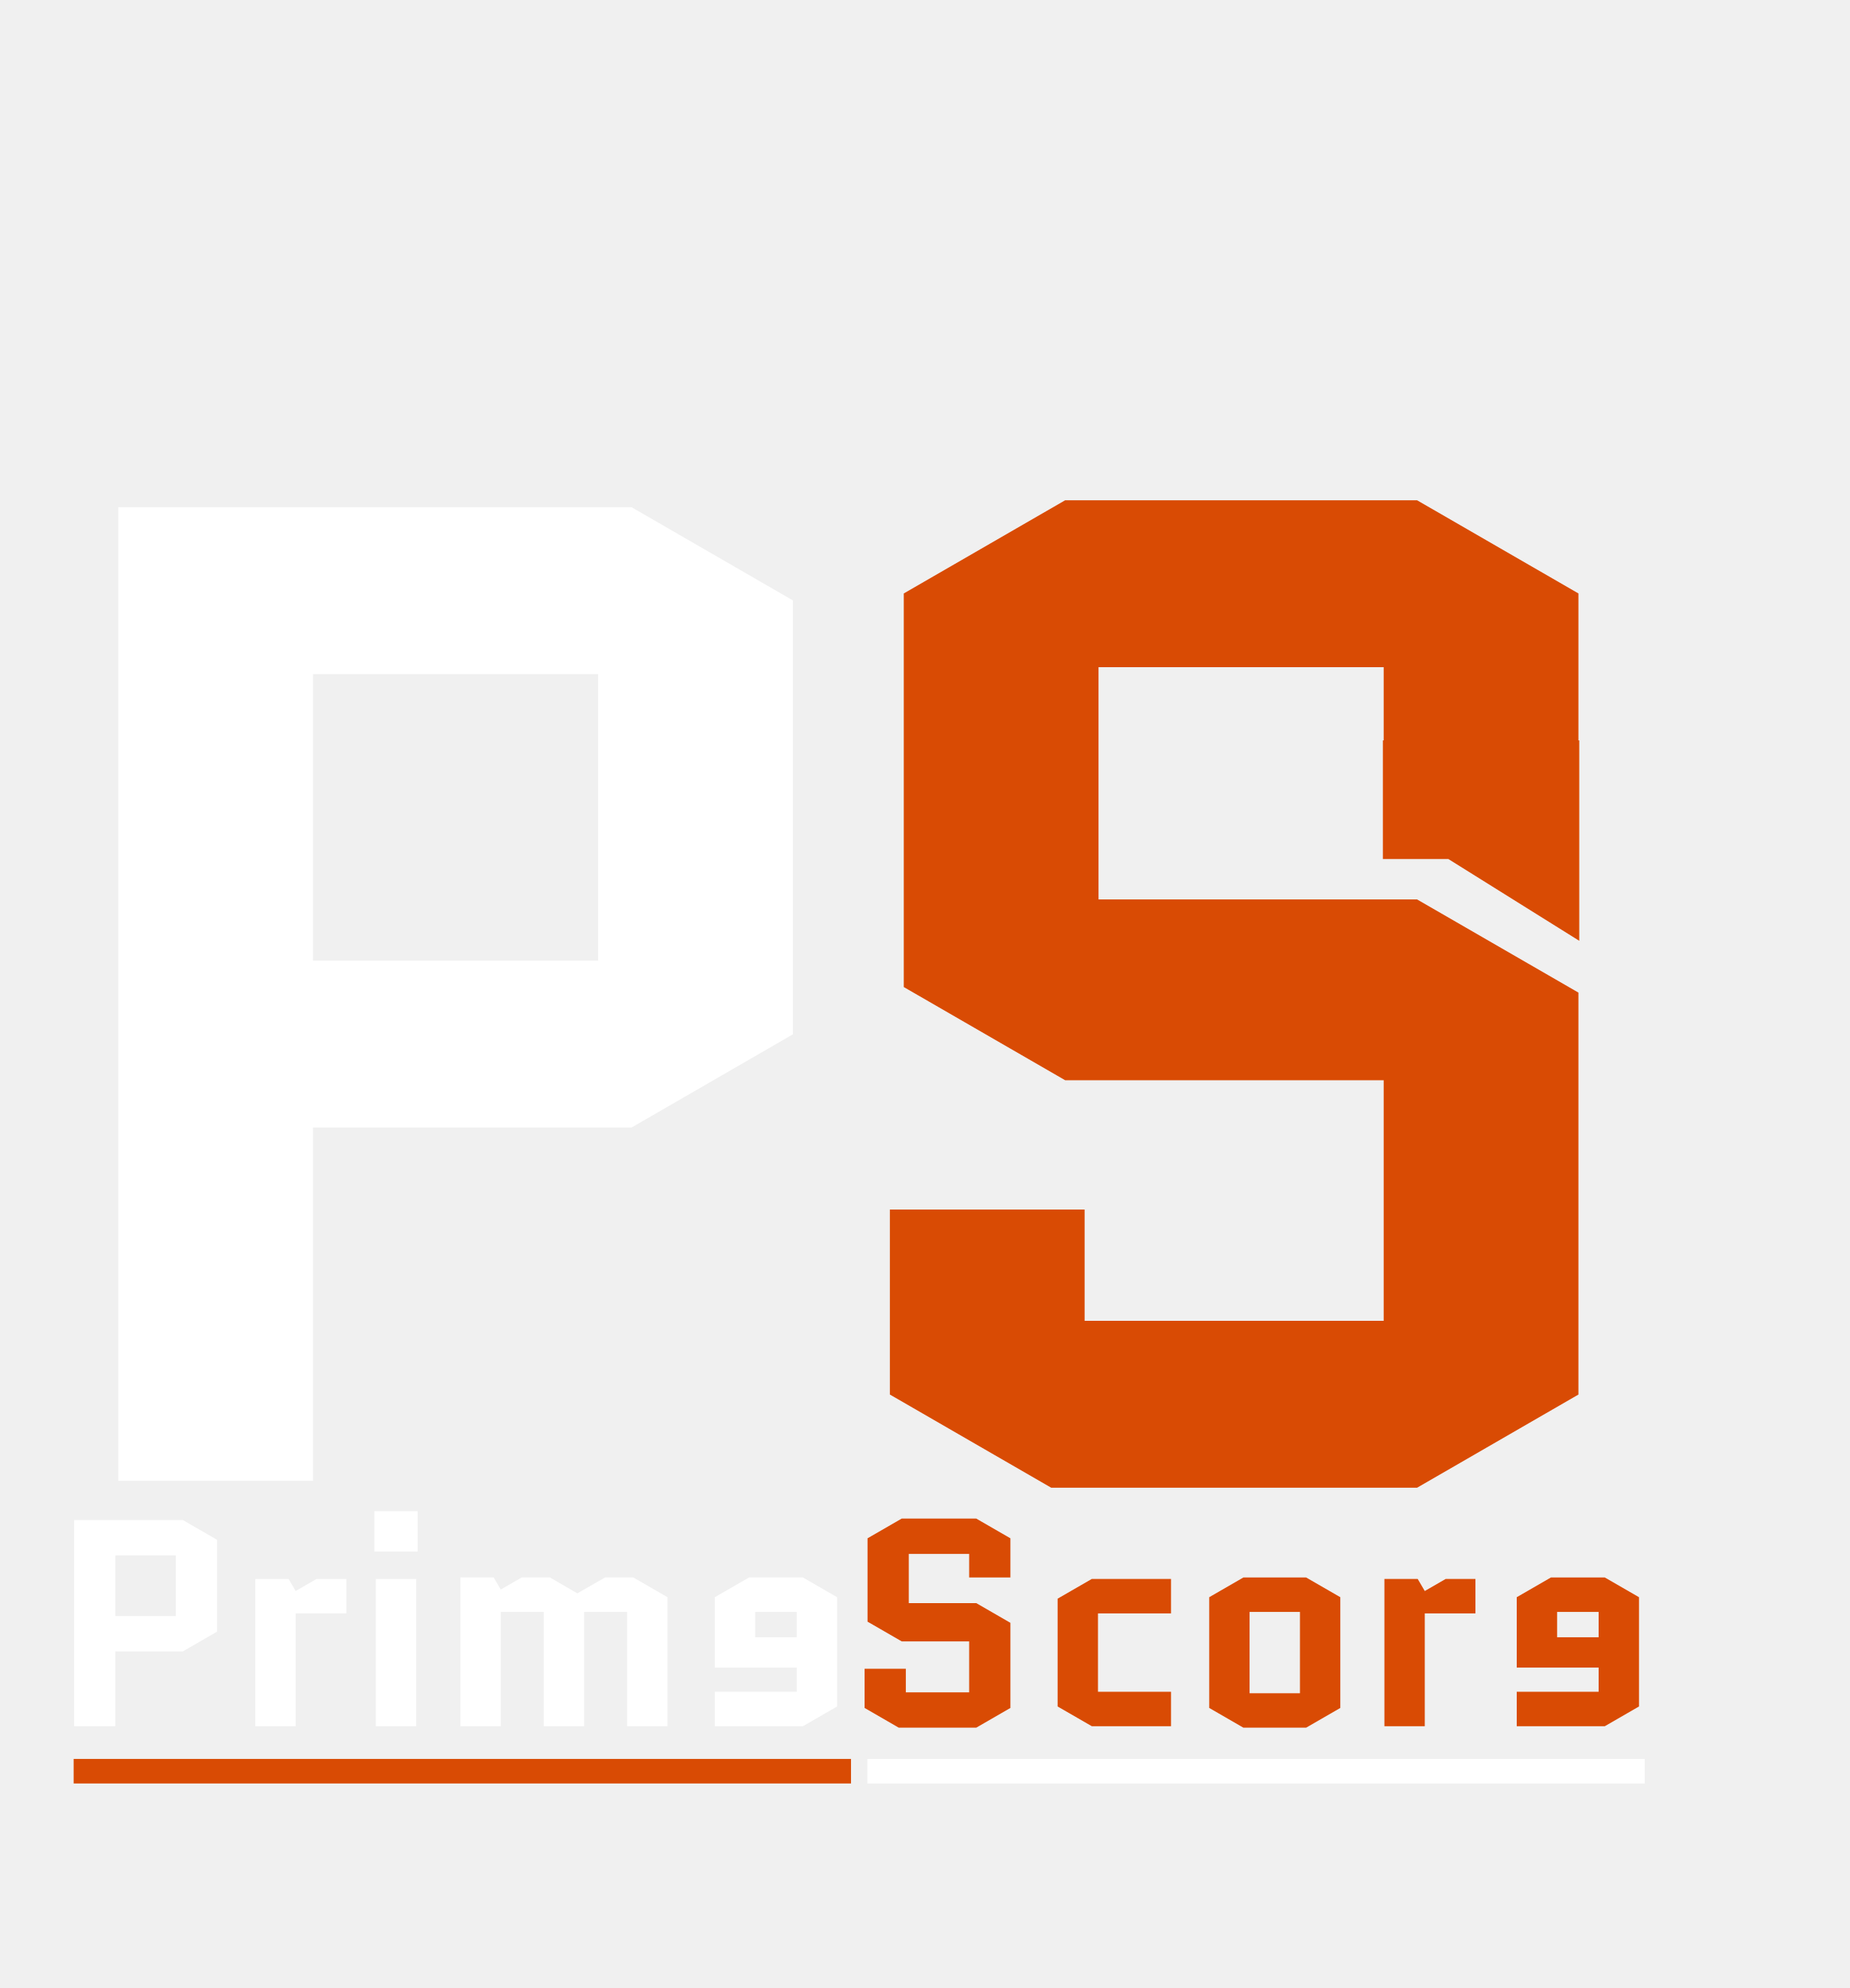
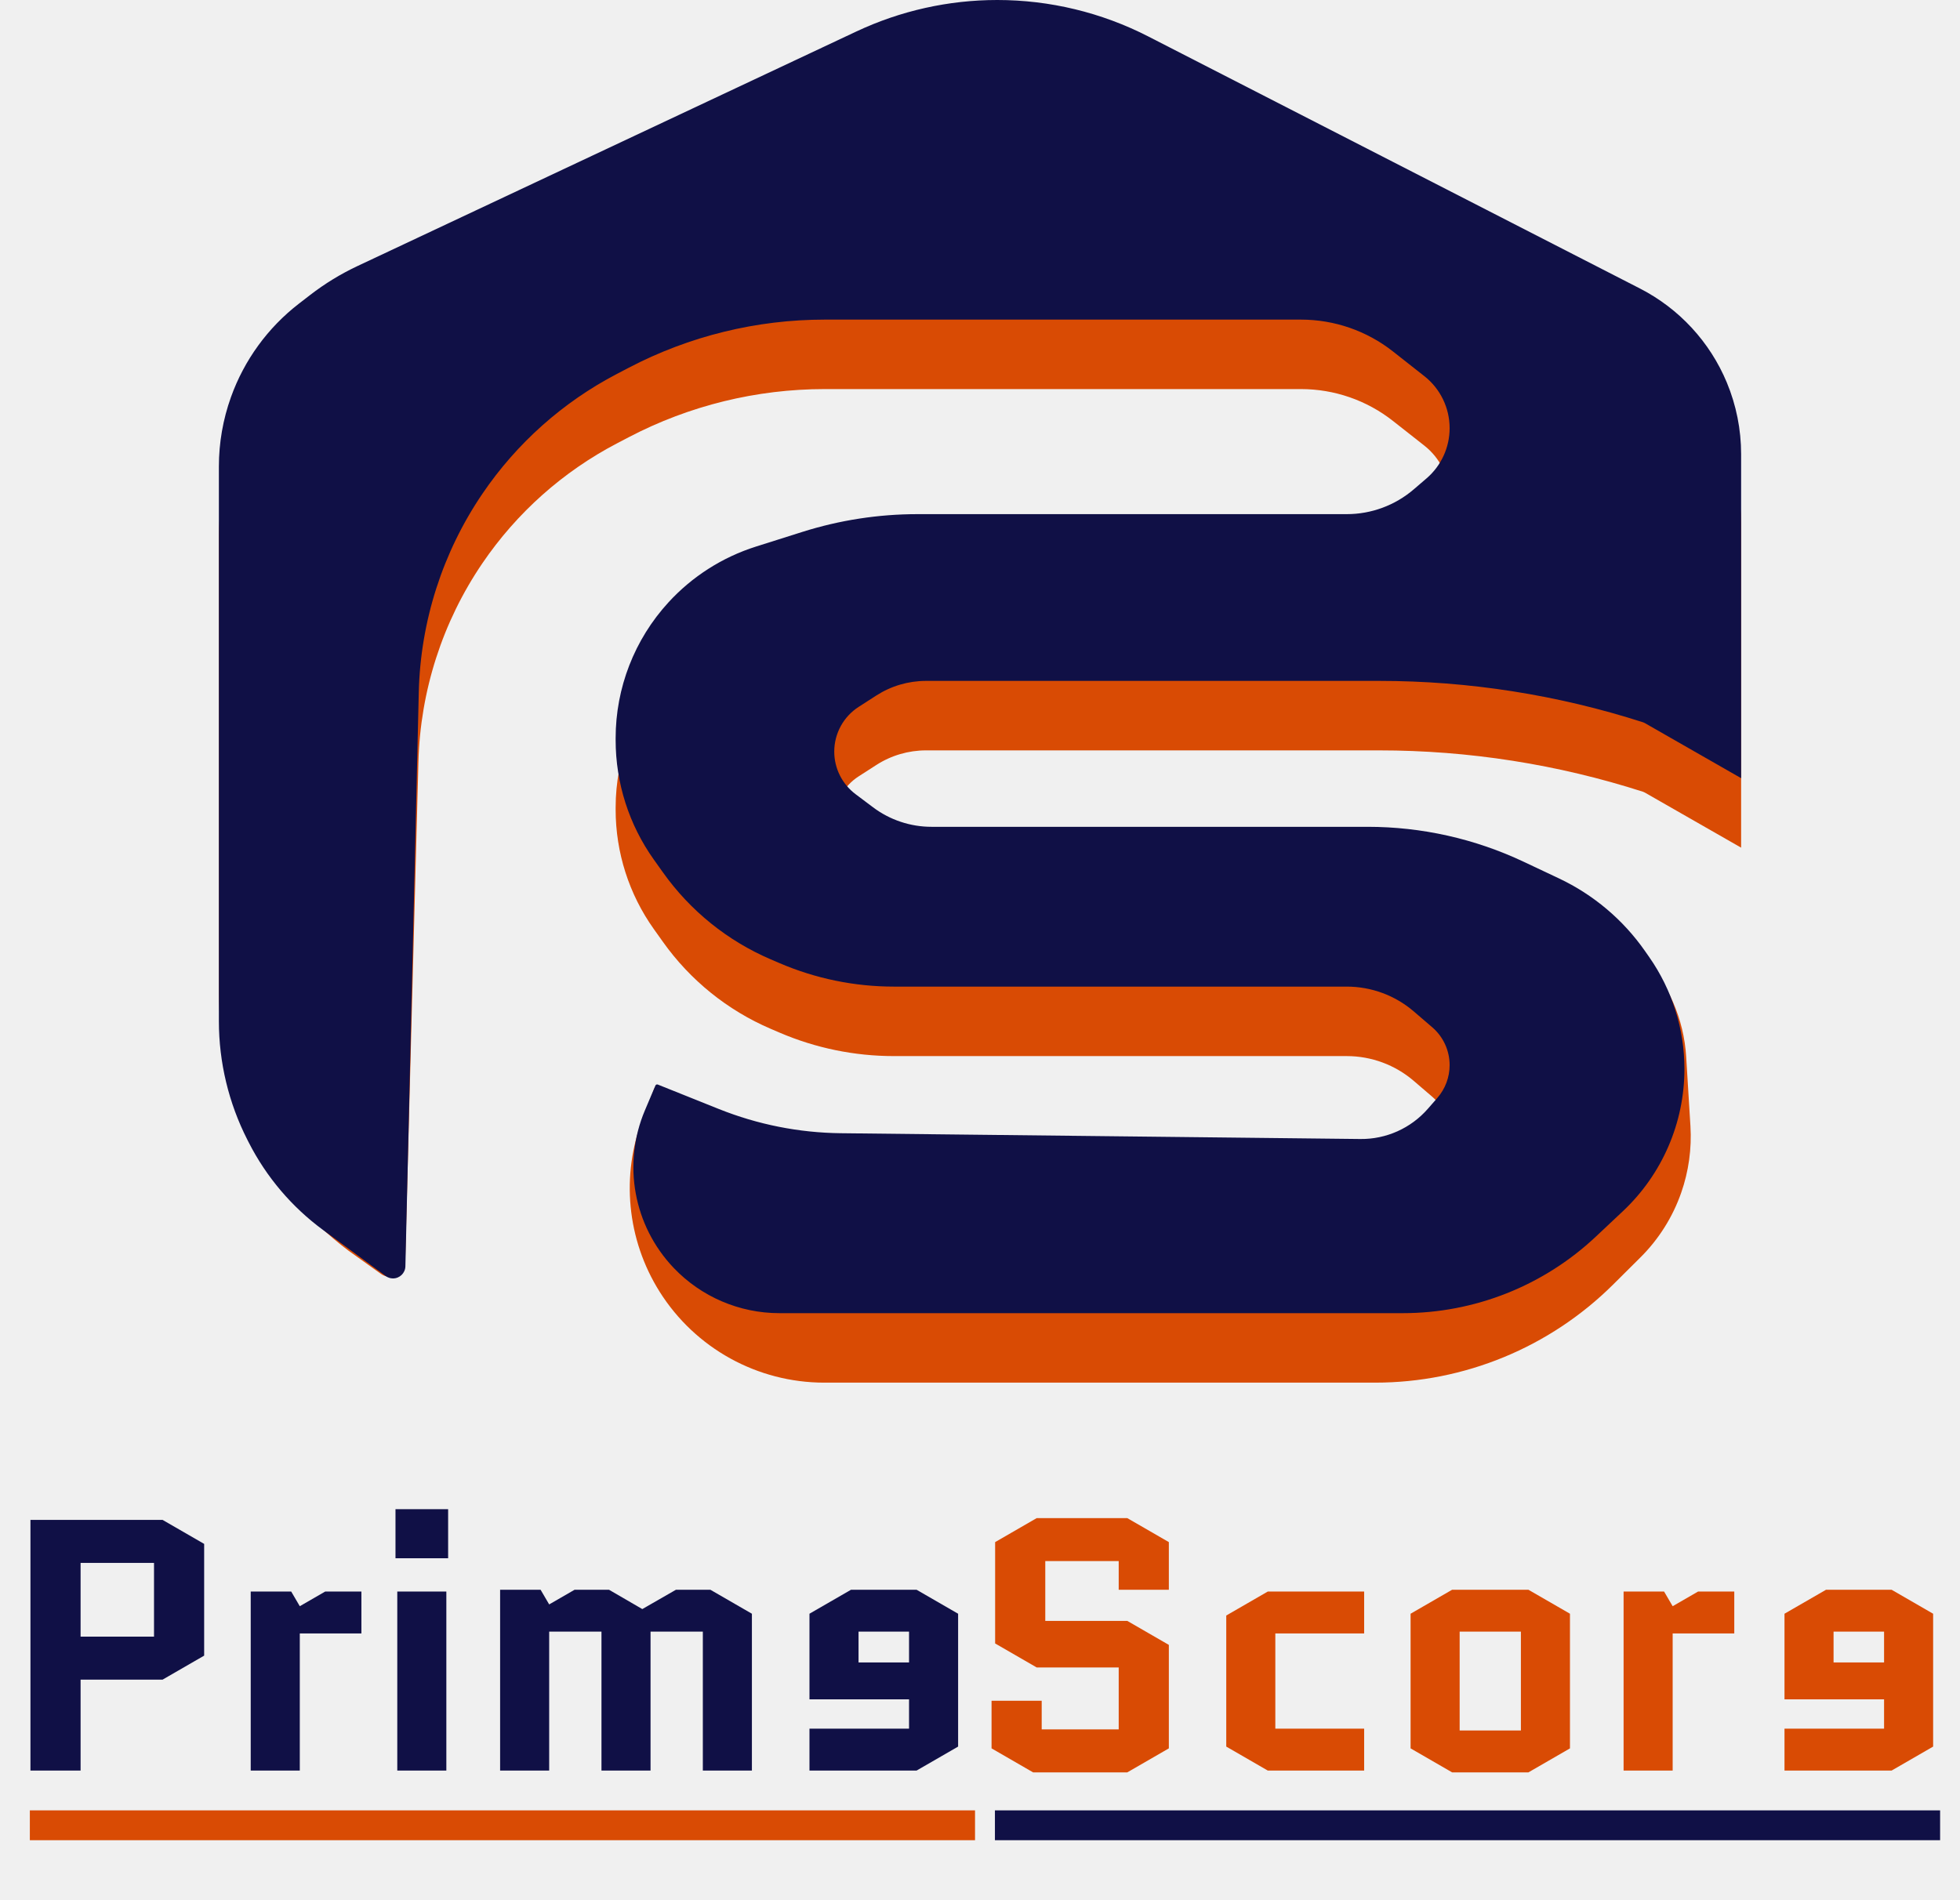
- <svg xmlns="http://www.w3.org/2000/svg" width="226" height="243" viewBox="0 0 226 243" fill="none">
-   <path d="M9.06 211V185.8H22.344L26.52 188.212V199.444L22.344 201.856H14.1V211H9.06ZM14.1 190.12V197.536H21.48V190.12H14.1ZM42.324 197.212H36.132V211H31.2V193H35.268L36.132 194.476L38.688 193H42.324V197.212ZM50.862 193V211H45.931V193H50.862ZM45.751 189.652V184.72H51.042V189.652H45.751ZM81.574 195.232V211H76.642V197.032H71.386V211H66.454V197.032H61.198V211H56.266V192.82H60.334L61.198 194.296L63.754 192.82H67.21L70.558 194.764L73.942 192.82H77.398L81.574 195.232Z" fill="white" />
-   <path d="M106.021 198.22V188.032L110.197 185.62H119.305L123.481 188.032V192.82H118.441V189.94H111.061V195.952H119.305L123.481 198.364V208.768L119.305 211.18H109.837L105.661 208.768V203.98H110.701V206.86H118.441V200.632H110.197L106.021 198.22ZM134.183 197.212V206.788H143.111V211H133.427L129.251 208.588V195.412L133.427 193H143.111V197.212H134.183ZM163.798 208.768L159.622 211.18H151.954L147.778 208.768V195.232L151.954 192.82H159.622L163.798 195.232V208.768ZM152.71 197.032V206.968H158.866V197.032H152.71ZM180.312 197.212H174.12V211H169.188V193H173.256L174.12 194.476L176.676 193H180.312V197.212Z" fill="#D94B04" />
-   <path d="M185.36 206.788V211H196.124L200.3 208.588V195.232L196.124 192.82H189.536L185.36 195.232V203.836H195.368V206.788H185.36ZM195.368 197.032V200.128H190.292V197.032H195.368Z" fill="#D94B04" />
-   <path d="M87.36 206.788V211H98.124L102.3 208.588V195.232L98.124 192.82H91.536L87.36 195.232V203.836H97.368V206.788H87.36ZM97.368 197.032V200.128H92.292V197.032H97.368Z" fill="white" />
-   <path d="M9 218V215H104V218H9Z" fill="#D94B04" />
-   <rect x="106" y="218" width="3" height="95" transform="rotate(-90 106 218)" fill="white" />
-   <path d="M14.45 181V62H77.18L96.9 73.39V126.43L77.18 137.82H38.25V181H14.45ZM38.25 82.4V117.42H73.1V82.4H38.25Z" fill="white" />
-   <path d="M110.45 120.65V72.54L130.17 61.15H173.18L192.9 72.54V95.15H169.1V81.55H134.25V109.94H173.18L192.9 121.33V170.46L173.18 181.85H128.47L108.75 170.46V147.85H132.55V161.45H169.1V132.04H130.17L110.45 120.65Z" fill="#D94B04" />
-   <path d="M187.5 96V105.076L179.915 100.336L178.577 99.5H174.5V96H187.5Z" stroke="#D94B04" stroke-width="11" />
+ <svg xmlns="http://www.w3.org/2000/svg" width="197" height="191" viewBox="0 0 197 191" fill="none">
+   <path d="M3.06 178V152.8H16.344L20.52 155.212V166.444L16.344 168.856H8.1V178H3.06ZM8.1 157.12V164.536H15.48V157.12H8.1ZM36.324 164.212H30.132V178H25.2V160H29.268L30.132 161.476L32.688 160H36.324V164.212ZM44.862 160V178H39.931V160H44.862ZM39.751 156.652V151.72H45.042V156.652H39.751ZM75.574 162.232V178H70.642V164.032H65.386V178H60.454V164.032H55.198V178H50.266V159.82H54.334L55.198 161.296L57.754 159.82H61.21L64.558 161.764L67.942 159.82H71.398L75.574 162.232Z" fill="#101046" />
+   <path d="M100.021 165.22V155.032L104.197 152.62H113.305L117.481 155.032V159.82H112.441V156.94H105.061V162.952H113.305L117.481 165.364V175.768L113.305 178.18H103.837L99.661 175.768V170.98H104.701V173.86H112.441V167.632H104.197L100.021 165.22ZM128.183 164.212V173.788H137.111V178H127.427L123.251 175.588V162.412L127.427 160H137.111V164.212H128.183ZM157.798 175.768L153.622 178.18H145.954L141.778 175.768V162.232L145.954 159.82H153.622L157.798 162.232V175.768ZM146.71 164.032V173.968H152.866V164.032H146.71ZM174.312 164.212H168.12V178H163.188V160H167.256L168.12 161.476L170.676 160H174.312V164.212Z" fill="#D94B04" />
+   <path d="M179.36 173.788V178H190.124L194.3 175.588V162.232L190.124 159.82H183.536L179.36 162.232V170.836H189.368V173.788H179.36ZM189.368 164.032V167.128H184.292V164.032H189.368Z" fill="#D94B04" />
+   <path d="M81.36 173.788V178H92.124L96.3 175.588V162.232L92.124 159.82H85.536L81.36 162.232V170.836H91.368V173.788H81.36ZM91.368 164.032V167.128H86.292V164.032H91.368Z" fill="#101046" />
+   <path d="M3 185L3 182H98V185H3Z" fill="#D94B04" />
+   <rect x="100" y="185" width="3" height="95" transform="rotate(-90 100 185)" fill="#101046" />
+   <mask id="path-6-inside-1_2032_60" fill="white">
+     <path d="M42.057 76.569L40.725 126.859C40.721 127.035 40.685 127.21 40.621 127.375C40.258 128.31 39.11 128.653 38.293 128.069L35.021 125.729C26.823 119.572 22 109.917 22 99.665V53.888C22 51.508 22.411 49.146 23.214 46.906C24.547 43.187 26.916 39.928 30.043 37.513L31.176 36.638C32.65 35.499 34.244 34.525 35.929 33.732L86.078 10.148C90.507 8.065 95.341 6.985 100.235 6.985C105.513 6.985 110.716 8.241 115.412 10.649L164.83 35.988C168.769 38.007 171.864 41.358 173.565 45.445C174.512 47.722 175 50.164 175 52.63V85.216L165.313 79.673C165.26 79.643 165.205 79.619 165.148 79.6C156.577 76.842 147.628 75.437 138.624 75.437H93.073C91.303 75.437 89.57 75.947 88.082 76.905L86.304 78.049C84.775 79.033 83.851 80.727 83.851 82.545C83.851 84.227 84.642 85.81 85.987 86.82L87.754 88.147C89.447 89.418 91.506 90.106 93.622 90.106H145.702L155.145 91.163C160.884 91.805 165.845 95.461 168.157 100.753C168.915 102.489 169.363 104.344 169.478 106.235L169.906 113.201C170.045 115.476 169.73 117.757 168.977 119.909C168.121 122.36 166.719 124.584 164.877 126.414L162.138 129.136C155.781 135.454 147.182 139 138.219 139H108.266H92.803H82.848C76.128 139 69.879 135.549 66.3 129.861C63.006 124.624 62.384 118.138 64.624 112.371L65.764 109.436C65.84 109.239 66.107 109.212 66.221 109.389L71.336 117.291C71.801 118.009 72.477 118.565 73.271 118.883C76.498 120.176 79.938 120.859 83.415 120.898L136.729 121.492C139.325 121.521 141.803 120.412 143.51 118.458L144.462 117.369C145.262 116.454 145.702 115.28 145.702 114.065C145.702 112.601 145.063 111.21 143.952 110.256L142.097 108.664C140.222 107.055 137.833 106.171 135.363 106.171H89.844C85.89 106.171 81.977 105.367 78.343 103.807L77.457 103.427C73.123 101.567 69.383 98.55 66.647 94.708L65.717 93.403C63.22 89.895 61.878 85.696 61.878 81.39V81.191C61.878 76.142 63.769 71.276 67.178 67.552C69.57 64.939 72.608 63 75.987 61.932L80.639 60.461C84.386 59.276 88.292 58.673 92.222 58.673H135.363C137.833 58.673 140.222 57.789 142.097 56.18L143.383 55.076C144.855 53.812 145.702 51.969 145.702 50.029C145.702 47.989 144.766 46.063 143.164 44.802L140.001 42.313C137.368 40.242 134.115 39.115 130.764 39.115H82.893C76.038 39.115 69.284 40.773 63.208 43.947L62.031 44.563C56.588 47.406 51.933 51.552 48.481 56.631C44.475 62.525 42.245 69.445 42.057 76.569Z" />
+   </mask>
+   <path d="M40.725 126.859L84.71 128.024L84.71 128.023L40.725 126.859ZM42.057 76.569L-1.928 75.404V75.404L42.057 76.569ZM62.031 44.563L82.405 83.561L82.405 83.561L62.031 44.563ZM63.208 43.947L42.834 4.949L42.834 4.949L63.208 43.947ZM140.001 42.313L112.794 76.894L112.794 76.894L140.001 42.313ZM143.164 44.802L170.37 10.221L170.37 10.221L143.164 44.802ZM143.383 55.076L172.039 88.465L172.04 88.465L143.383 55.076ZM142.097 56.18L113.44 22.791L113.44 22.791L142.097 56.18ZM80.639 60.461L67.373 18.509L67.373 18.509L80.639 60.461ZM75.987 61.932L89.252 103.885L89.252 103.885L75.987 61.932ZM65.717 93.403L101.56 67.882L101.56 67.882L65.717 93.403ZM66.647 94.708L30.804 120.229L30.804 120.229L66.647 94.708ZM77.457 103.427L94.809 62.993L94.809 62.993L77.457 103.427ZM78.343 103.807L60.992 144.241L60.992 144.241L78.343 103.807ZM142.097 108.664L170.753 75.276L170.753 75.276L142.097 108.664ZM143.952 110.256L172.608 76.868L172.608 76.868L143.952 110.256ZM144.462 117.369L111.33 88.416L111.33 88.416L144.462 117.369ZM143.51 118.458L176.643 147.41L176.643 147.41L143.51 118.458ZM136.729 121.492L137.22 77.495H137.22L136.729 121.492ZM83.415 120.898L82.924 164.895H82.924L83.415 120.898ZM162.138 129.136L193.154 160.345L193.154 160.345L162.138 129.136ZM164.877 126.414L133.861 95.205L133.861 95.205L164.877 126.414ZM155.145 91.163L150.25 134.889L150.25 134.889L155.145 91.163ZM145.702 90.106L150.597 46.379L148.157 46.105H145.702V90.106ZM87.754 88.147L61.332 123.331L61.332 123.331L87.754 88.147ZM85.987 86.82L112.409 51.637L112.409 51.637L85.987 86.82ZM86.304 78.049L62.488 41.052L62.488 41.052L86.304 78.049ZM88.082 76.905L111.897 113.902L111.897 113.902L88.082 76.905ZM165.313 79.673L143.457 117.861L143.461 117.863L165.313 79.673ZM175 85.216L153.148 123.406L219 161.086V85.216H175ZM164.83 35.988L144.755 75.141L144.755 75.141L164.83 35.988ZM115.412 10.649L135.488 -28.504L135.488 -28.504L115.412 10.649ZM86.078 10.148L67.353 -29.669L67.353 -29.669L86.078 10.148ZM35.929 33.732L17.204 -6.085L17.204 -6.085L35.929 33.732ZM31.176 36.638L4.278 1.816L4.278 1.816L31.176 36.638ZM30.043 37.513L56.94 72.334L56.94 72.334L30.043 37.513ZM35.021 125.729L8.599 160.912L9.008 161.219L9.424 161.517L35.021 125.729ZM38.293 128.069L63.89 92.281L63.89 92.28L38.293 128.069ZM71.336 117.291L34.399 141.2L34.399 141.2L71.336 117.291ZM66.221 109.389L103.158 85.48L103.158 85.48L66.221 109.389ZM65.764 109.436L24.749 93.506L24.749 93.506L65.764 109.436ZM64.624 112.371L105.639 128.301L105.639 128.301L64.624 112.371ZM169.906 113.201L125.988 115.894V115.894L169.906 113.201ZM169.478 106.235L213.396 103.541L213.396 103.541L169.478 106.235ZM66.3 129.861L103.542 106.429L103.542 106.429L66.3 129.861ZM73.271 118.883L56.911 159.729L56.911 159.729L73.271 118.883ZM40.621 127.375L-0.394 111.445L-0.394 111.445L40.621 127.375ZM23.214 46.906L-18.205 32.057L-18.205 32.057L23.214 46.906ZM173.565 45.445L214.188 28.541L214.188 28.541L173.565 45.445ZM165.148 79.6L178.631 37.717L178.628 37.716L165.148 79.6ZM168.157 100.753L208.476 83.137V83.137L168.157 100.753ZM67.178 67.552L34.723 37.842L34.723 37.842L67.178 67.552ZM48.481 56.631L12.091 31.898L12.091 31.898L48.481 56.631ZM168.977 119.909L210.513 134.427L210.513 134.427L168.977 119.909ZM40.725 126.859L84.71 128.023L86.041 77.734L42.057 76.569L-1.928 75.404L-3.259 125.694L40.725 126.859ZM62.031 44.563L82.405 83.561L83.582 82.946L63.208 43.947L42.834 4.949L41.656 5.564L62.031 44.563ZM82.893 39.115V83.115H130.764V39.115V-4.884H82.893V39.115ZM140.001 42.313L112.794 76.894L115.957 79.382L143.164 44.802L170.37 10.221L167.207 7.733L140.001 42.313ZM143.383 55.076L114.726 21.687L113.44 22.791L142.097 56.18L170.753 89.568L172.039 88.465L143.383 55.076ZM135.363 58.673V14.673H92.222V58.673V102.673H135.363V58.673ZM80.639 60.461L67.373 18.509L62.721 19.98L75.987 61.932L89.252 103.885L93.904 102.414L80.639 60.461ZM61.878 81.191H17.878V81.39H61.878H105.878V81.191H61.878ZM65.717 93.403L29.875 118.923L30.804 120.229L66.647 94.708L102.489 69.187L101.56 67.882L65.717 93.403ZM77.457 103.427L60.105 143.861L60.992 144.241L78.343 103.807L95.695 63.373L94.809 62.993L77.457 103.427ZM89.844 106.171V150.171H135.363V106.171V62.171H89.844V106.171ZM142.097 108.664L113.44 142.053L115.295 143.645L143.952 110.256L172.608 76.868L170.753 75.276L142.097 108.664ZM144.462 117.369L111.33 88.416L110.378 89.505L143.51 118.458L176.643 147.41L177.595 146.321L144.462 117.369ZM136.729 121.492L137.22 77.495L83.905 76.9L83.415 120.898L82.924 164.895L136.239 165.489L136.729 121.492ZM82.848 139V183H92.803V139V95H82.848V139ZM92.803 139V183H108.266V139V95H92.803V139ZM108.266 139V183H138.219V139V95H108.266V139ZM162.138 129.136L193.154 160.345L195.893 157.623L164.877 126.414L133.861 95.205L131.123 97.927L162.138 129.136ZM155.145 91.163L160.04 47.436L150.597 46.379L145.702 90.106L140.807 133.832L150.25 134.889L155.145 91.163ZM145.702 90.106V46.105H93.622V90.106V134.105H145.702V90.106ZM87.754 88.147L114.177 52.964L112.409 51.637L85.987 86.82L59.565 122.003L61.332 123.331L87.754 88.147ZM86.304 78.049L110.119 115.047L111.897 113.902L88.082 76.905L64.266 39.907L62.488 41.052L86.304 78.049ZM93.073 75.437V119.437H138.624V75.437V31.437H93.073V75.437ZM165.313 79.673L143.461 117.863L153.148 123.406L175 85.216L196.852 47.026L187.164 41.483L165.313 79.673ZM175 85.216H219V52.63H175H131V85.216H175ZM164.83 35.988L184.906 -3.166L135.488 -28.504L115.412 10.649L95.337 49.802L144.755 75.141L164.83 35.988ZM86.078 10.148L67.353 -29.669L17.204 -6.085L35.929 33.732L54.654 73.549L104.803 49.964L86.078 10.148ZM31.176 36.638L4.278 1.816L3.145 2.692L30.043 37.513L56.94 72.334L58.074 71.459L31.176 36.638ZM22 53.888H-22V99.665H22H66V53.888H22ZM35.021 125.729L9.424 161.517L12.696 163.857L38.293 128.069L63.89 92.28L60.618 89.94L35.021 125.729ZM71.336 117.291L108.274 93.382L103.158 85.48L66.221 109.389L29.284 133.298L34.399 141.2L71.336 117.291ZM65.764 109.436L24.749 93.506L23.608 96.442L64.624 112.371L105.639 128.301L106.779 125.365L65.764 109.436ZM169.906 113.201L213.823 110.507L213.396 103.541L169.478 106.235L125.561 108.928L125.988 115.894L169.906 113.201ZM64.624 112.371L23.608 96.442C16.328 115.187 18.35 136.272 29.058 153.292L66.3 129.861L103.542 106.429C107.662 112.977 108.44 121.089 105.639 128.301L64.624 112.371ZM73.271 118.883L89.63 78.038C97.282 81.102 103.795 86.463 108.273 93.382L71.336 117.291L34.399 141.2C39.807 149.555 47.672 156.028 56.911 159.729L73.271 118.883ZM38.293 128.069L12.696 163.857C36.876 181.151 70.874 171.015 81.637 143.304L40.621 127.375L-0.394 111.445C9.641 85.606 41.343 76.154 63.89 92.281L38.293 128.069ZM22 99.665H-22C-22 123.757 -10.665 146.445 8.599 160.912L35.021 125.729L61.444 90.545C64.312 92.7 66 96.078 66 99.665H22ZM23.214 46.906L-18.205 32.057C-20.716 39.062 -22 46.447 -22 53.888H22H66C66 56.569 65.537 59.23 64.633 61.754L23.214 46.906ZM30.043 37.513L3.145 2.692C-6.629 10.242 -14.037 20.431 -18.205 32.057L23.214 46.906L64.633 61.754C63.131 65.943 60.462 69.614 56.94 72.334L30.043 37.513ZM35.929 33.732L17.204 -6.085C12.621 -3.929 8.287 -1.28 4.278 1.816L31.176 36.638L58.074 71.459C57.014 72.278 55.867 72.978 54.654 73.549L35.929 33.732ZM100.235 6.985V-37.015C88.867 -37.015 77.64 -34.507 67.353 -29.669L86.078 10.148L104.803 49.964C103.374 50.636 101.814 50.985 100.235 50.985V6.985ZM115.412 10.649L135.488 -28.504C124.578 -34.098 112.495 -37.015 100.235 -37.015V6.985V50.985C98.532 50.985 96.853 50.58 95.337 49.802L115.412 10.649ZM173.565 45.445L214.188 28.541C208.487 14.84 198.111 3.605 184.906 -3.166L164.83 35.988L144.755 75.141C139.427 72.409 135.241 67.877 132.941 62.349L173.565 45.445ZM175 52.63H219C219 44.362 217.365 36.175 214.188 28.541L173.565 45.445L132.941 62.349C131.66 59.269 131 55.966 131 52.63H175ZM165.148 79.6L151.665 121.484C148.816 120.566 146.064 119.353 143.457 117.861L165.313 79.673L187.169 41.485C184.456 39.933 181.595 38.671 178.631 37.717L165.148 79.6ZM138.624 75.437V119.437C143.052 119.437 147.453 120.128 151.667 121.484L165.148 79.6L178.628 37.716C165.701 33.556 152.204 31.437 138.624 31.437V75.437ZM88.082 76.905L111.897 113.902C106.284 117.516 99.749 119.437 93.073 119.437V75.437V31.437C82.857 31.437 72.856 34.378 64.266 39.907L88.082 76.905ZM83.851 82.545H127.851C127.851 95.689 121.172 107.932 110.119 115.047L86.304 78.049L62.488 41.052C48.378 50.134 39.851 65.765 39.851 82.545H83.851ZM85.987 86.82L112.409 51.637C122.131 58.938 127.851 70.387 127.851 82.545H83.851H39.851C39.851 98.066 47.154 112.683 59.565 122.003L85.987 86.82ZM93.622 90.106V46.105C101.036 46.105 108.249 48.512 114.177 52.964L87.754 88.147L61.332 123.331C70.645 130.324 81.976 134.105 93.622 134.105V90.106ZM168.157 100.753L208.476 83.137C199.869 63.437 181.405 49.828 160.04 47.436L155.145 91.163L150.25 134.889C140.364 133.783 131.82 127.485 127.837 118.37L168.157 100.753ZM168.157 100.753L127.837 118.37C126.531 115.38 125.761 112.184 125.561 108.928L169.478 106.235L213.396 103.541C212.964 96.504 211.299 89.598 208.476 83.137L168.157 100.753ZM82.848 139V95C91.252 95 99.067 99.316 103.542 106.429L66.3 129.861L29.058 153.292C40.691 171.781 61.004 183 82.848 183V139ZM66.221 109.389L103.158 85.48C83.535 55.164 37.823 59.844 24.749 93.506L65.764 109.436L106.779 125.366C93.858 158.635 48.679 163.26 29.284 133.298L66.221 109.389ZM83.415 120.898L83.905 76.9C85.867 76.922 87.809 77.308 89.63 78.038L73.271 118.883L56.911 159.729C65.188 163.044 74.008 164.796 82.924 164.895L83.415 120.898ZM143.51 118.458L110.378 89.505C117.138 81.769 126.947 77.38 137.22 77.495L136.729 121.492L136.239 165.489C151.703 165.662 166.467 159.055 176.643 147.41L143.51 118.458ZM145.702 114.065H101.702C101.702 104.632 105.123 95.519 111.33 88.416L144.462 117.369L177.595 146.321C185.4 137.388 189.702 125.928 189.702 114.065H145.702ZM143.952 110.256L115.295 143.645C106.667 136.24 101.702 125.436 101.702 114.065H145.702H189.702C189.702 99.766 183.459 86.18 172.608 76.868L143.952 110.256ZM135.363 106.171V150.171C127.32 150.171 119.543 147.291 113.44 142.053L142.097 108.664L170.753 75.276C160.901 66.82 148.347 62.171 135.363 62.171V106.171ZM78.343 103.807L60.992 144.241C70.108 148.153 79.924 150.171 89.844 150.171V106.171V62.171C91.856 62.171 93.847 62.58 95.695 63.373L78.343 103.807ZM66.647 94.708L30.804 120.229C38.22 130.644 48.356 138.819 60.105 143.861L77.457 103.427L94.809 62.993C97.889 64.314 100.546 66.457 102.489 69.187L66.647 94.708ZM61.878 81.39H17.878C17.878 94.844 22.071 107.964 29.875 118.923L65.717 93.403L101.56 67.882C104.368 71.826 105.878 76.548 105.878 81.39H61.878ZM67.178 67.552L34.723 37.842C23.888 49.678 17.878 65.144 17.878 81.191H61.878H105.878C105.878 87.14 103.649 92.874 99.632 97.263L67.178 67.552ZM75.987 61.932L62.721 19.98C51.983 23.375 42.328 29.535 34.723 37.842L67.178 67.552L99.632 97.263C96.813 100.342 93.233 102.626 89.252 103.885L75.987 61.932ZM92.222 58.673V14.673C83.792 14.673 75.411 15.967 67.373 18.509L80.639 60.461L93.904 102.414C93.36 102.586 92.793 102.673 92.222 102.673V58.673ZM142.097 56.18L113.44 22.791C119.543 17.553 127.32 14.673 135.363 14.673V58.673V102.673C148.347 102.673 160.901 98.024 170.753 89.568L142.097 56.18ZM145.702 50.029H101.702C101.702 39.134 106.459 28.783 114.726 21.687L143.383 55.076L172.04 88.465C183.251 78.842 189.702 64.804 189.702 50.029H145.702ZM143.164 44.802L115.957 79.382C106.956 72.301 101.702 61.481 101.702 50.029H145.702H189.702C189.702 34.498 182.576 19.825 170.37 10.221L143.164 44.802ZM130.764 39.115V83.115C124.246 83.115 117.917 80.924 112.794 76.894L140.001 42.313L167.207 7.733C156.818 -0.441 143.983 -4.884 130.764 -4.884V39.115ZM63.208 43.947L83.582 82.946C83.37 83.057 83.133 83.115 82.893 83.115V39.115V-4.884C68.942 -4.884 55.199 -1.511 42.834 4.949L63.208 43.947ZM48.481 56.631L84.872 81.364C84.243 82.289 83.396 83.044 82.405 83.561L62.031 44.563L41.657 5.564C29.78 11.769 19.623 20.816 12.091 31.898L48.481 56.631ZM164.877 126.414L195.893 157.624C202.459 151.098 207.458 143.166 210.513 134.427L168.977 119.909L127.442 105.39C128.783 101.553 130.978 98.07 133.861 95.205L164.877 126.414ZM42.057 76.569L86.041 77.734C86.007 79.031 85.601 80.291 84.872 81.364L48.481 56.631L12.091 31.898C3.349 44.759 -1.516 59.859 -1.928 75.404L42.057 76.569ZM138.219 139V183C158.804 183 178.553 174.856 193.154 160.345L162.138 129.136L131.123 97.927C133.009 96.052 135.56 95 138.219 95V139ZM168.977 119.909L210.513 134.427C213.195 126.753 214.321 118.621 213.823 110.507L169.906 113.201L125.988 115.894C125.77 112.331 126.264 108.76 127.442 105.391L168.977 119.909ZM40.725 126.859L-3.259 125.693C-3.13 120.815 -2.161 115.995 -0.394 111.445L40.621 127.375L81.636 143.304C83.532 138.425 84.571 133.255 84.71 128.024L40.725 126.859Z" fill="#D94B04" mask="url(#path-6-inside-1_2032_60)" />
+   <mask id="path-8-inside-2_2032_60" fill="white">
+     <path d="M42.091 69.615L40.746 127.305C40.731 127.982 40.177 128.523 39.5 128.523C39.234 128.523 38.975 128.438 38.761 128.28L32.472 123.654C29.332 121.344 26.775 118.332 25.004 114.859L24.868 114.592C22.983 110.893 22 106.801 22 102.649V46.904C22 44.523 22.411 42.161 23.214 39.921C24.547 36.202 26.916 32.943 30.043 30.528L31.176 29.653C32.65 28.514 34.244 27.54 35.929 26.747L86.078 3.163C90.507 1.08 95.341 0 100.235 0C105.513 0 110.716 1.256 115.412 3.664L164.83 29.003C168.769 31.022 171.864 34.373 173.565 38.46C174.512 40.737 175 43.179 175 45.646V78.231L165.313 72.688C165.26 72.658 165.205 72.634 165.148 72.615C156.577 69.857 147.628 68.452 138.624 68.452H93.073C91.303 68.452 89.57 68.962 88.082 69.92L86.304 71.064C84.775 72.049 83.851 73.742 83.851 75.56C83.851 77.242 84.642 78.825 85.987 79.835L87.754 81.163C89.447 82.433 91.506 83.121 93.622 83.121H137.468C142.89 83.121 148.245 84.321 153.148 86.636L156.687 88.306C160.154 89.943 163.135 92.457 165.332 95.6L165.762 96.216C168.067 99.513 169.303 103.439 169.303 107.462C169.303 112.878 167.065 118.054 163.119 121.763L160.385 124.333C155.135 129.268 148.202 132.015 140.997 132.015H108.266H92.803H78.335C74.322 132.015 70.483 130.371 67.714 127.466C63.677 123.231 62.541 117.003 64.824 111.616L65.875 109.134C65.915 109.04 66.023 108.995 66.118 109.033L72.05 111.41L72.251 111.49C76.153 113.053 80.31 113.878 84.513 113.925L136.729 114.507C139.325 114.536 141.803 113.427 143.51 111.473L144.462 110.384C145.262 109.469 145.702 108.295 145.702 107.081C145.702 105.616 145.063 104.225 143.952 103.272L142.097 101.679C140.222 100.07 137.833 99.186 135.363 99.186H89.844C85.89 99.186 81.977 98.382 78.343 96.822L77.457 96.442C73.123 94.582 69.383 91.566 66.647 87.723L65.717 86.418C63.22 82.91 61.878 78.711 61.878 74.405V74.206C61.878 69.157 63.769 64.291 67.178 60.567C69.57 57.954 72.608 56.016 75.987 54.947L80.639 53.476C84.386 52.291 88.292 51.688 92.222 51.688H135.363C137.833 51.688 140.222 50.804 142.097 49.195L143.383 48.091C144.855 46.828 145.702 44.984 145.702 43.044C145.702 41.005 144.766 39.078 143.164 37.817L140.001 35.328C137.368 33.257 134.115 32.131 130.764 32.131H82.893C76.038 32.131 69.284 33.788 63.208 36.963L62.004 37.592C56.579 40.426 51.939 44.559 48.498 49.622C44.482 55.53 42.257 62.473 42.091 69.615Z" />
+   </mask>
+   <path d="M40.746 127.305L84.734 128.33V128.33L40.746 127.305ZM42.091 69.615L-1.897 68.59V68.59L42.091 69.615ZM62.004 37.592L82.378 76.59L82.379 76.59L62.004 37.592ZM63.208 36.963L42.834 -2.036L42.834 -2.036L63.208 36.963ZM140.001 35.328L112.794 69.909L112.794 69.909L140.001 35.328ZM143.164 37.817L170.37 3.236L170.37 3.236L143.164 37.817ZM143.383 48.091L172.039 81.48L172.04 81.48L143.383 48.091ZM142.097 49.195L113.44 15.806L113.44 15.806L142.097 49.195ZM80.639 53.476L67.373 11.524L67.373 11.524L80.639 53.476ZM75.987 54.947L89.252 96.9L89.252 96.9L75.987 54.947ZM65.717 86.418L101.56 60.897L101.56 60.897L65.717 86.418ZM66.647 87.723L30.804 113.244L30.804 113.244L66.647 87.723ZM77.457 96.442L94.809 56.008L94.809 56.008L77.457 96.442ZM78.343 96.822L60.992 137.256L60.992 137.256L78.343 96.822ZM142.097 101.679L170.753 68.291L170.753 68.291L142.097 101.679ZM143.952 103.272L172.608 69.883L172.608 69.883L143.952 103.272ZM144.462 110.384L111.33 81.431L111.33 81.431L144.462 110.384ZM143.51 111.473L176.643 140.426L176.643 140.425L143.51 111.473ZM136.729 114.507L137.22 70.51H137.22L136.729 114.507ZM84.513 113.925L84.023 157.922H84.023L84.513 113.925ZM160.385 124.333L130.248 92.274L130.248 92.274L160.385 124.333ZM163.119 121.763L193.255 153.823L193.255 153.823L163.119 121.763ZM165.762 96.216L201.824 71.006L201.824 71.006L165.762 96.216ZM165.332 95.6L129.27 120.81L129.27 120.81L165.332 95.6ZM156.687 88.306L137.904 128.095L137.904 128.095L156.687 88.306ZM153.148 86.636L171.931 46.846L171.931 46.846L153.148 86.636ZM87.754 81.163L61.332 116.346L61.332 116.346L87.754 81.163ZM85.987 79.835L112.409 44.652L112.409 44.652L85.987 79.835ZM86.304 71.064L62.488 34.067L62.488 34.067L86.304 71.064ZM88.082 69.92L111.897 106.918L111.897 106.917L88.082 69.92ZM165.313 72.688L143.457 110.876L143.461 110.878L165.313 72.688ZM175 78.231L153.148 116.421L219 154.101V78.231H175ZM164.83 29.003L144.755 68.156L144.755 68.156L164.83 29.003ZM115.412 3.664L135.488 -35.489L135.488 -35.489L115.412 3.664ZM86.078 3.163L67.353 -36.654L67.353 -36.654L86.078 3.163ZM35.929 26.747L17.204 -13.069L17.204 -13.069L35.929 26.747ZM31.176 29.653L4.278 -5.169L4.278 -5.169L31.176 29.653ZM30.043 30.528L56.94 65.349L56.94 65.349L30.043 30.528ZM24.868 114.592L-14.333 134.574L-14.333 134.574L24.868 114.592ZM25.004 114.859L64.205 94.876L64.205 94.876L25.004 114.859ZM32.472 123.654L6.399 159.096L6.399 159.096L32.472 123.654ZM38.761 128.28L64.836 92.839L64.835 92.838L38.761 128.28ZM72.251 111.49L88.611 70.644L88.61 70.644L72.251 111.49ZM72.05 111.41L55.691 152.255L55.691 152.255L72.05 111.41ZM66.118 109.033L49.757 149.878L49.758 149.879L66.118 109.033ZM65.875 109.134L25.362 91.968L25.361 91.969L65.875 109.134ZM64.824 111.616L105.337 128.781V128.781L64.824 111.616ZM67.714 127.466L35.866 157.826L35.866 157.826L67.714 127.466ZM23.214 39.921L-18.205 25.072L-18.205 25.072L23.214 39.921ZM173.565 38.46L214.188 21.556L214.188 21.556L173.565 38.46ZM165.148 72.615L178.631 30.732L178.628 30.731L165.148 72.615ZM67.178 60.567L34.723 30.857L34.723 30.857L67.178 60.567ZM48.498 49.622L12.107 24.889L12.107 24.889L48.498 49.622ZM40.746 127.305L84.734 128.33L86.079 70.64L42.091 69.615L-1.897 68.59L-3.242 126.28L40.746 127.305ZM62.004 37.592L82.379 76.59L83.582 75.961L63.208 36.963L42.834 -2.036L41.63 -1.407L62.004 37.592ZM82.893 32.131V76.131H130.764V32.131V-11.869H82.893V32.131ZM140.001 35.328L112.794 69.909L115.957 72.397L143.164 37.817L170.37 3.236L167.207 0.748L140.001 35.328ZM143.383 48.091L114.726 14.703L113.44 15.806L142.097 49.195L170.753 82.584L172.039 81.48L143.383 48.091ZM135.363 51.688V7.688H92.222V51.688V95.688H135.363V51.688ZM80.639 53.476L67.373 11.524L62.721 12.995L75.987 54.947L89.252 96.9L93.904 95.429L80.639 53.476ZM61.878 74.206H17.878V74.405H61.878H105.878V74.206H61.878ZM65.717 86.418L29.875 111.938L30.804 113.244L66.647 87.723L102.489 62.203L101.56 60.897L65.717 86.418ZM77.457 96.442L60.105 136.876L60.992 137.256L78.343 96.822L95.695 56.388L94.809 56.008L77.457 96.442ZM89.844 99.186V143.186H135.363V99.186V55.186H89.844V99.186ZM142.097 101.679L113.44 135.068L115.295 136.66L143.952 103.272L172.608 69.883L170.753 68.291L142.097 101.679ZM144.462 110.384L111.33 81.431L110.378 82.521L143.51 111.473L176.643 140.425L177.595 139.336L144.462 110.384ZM136.729 114.507L137.22 70.51L85.004 69.928L84.513 113.925L84.023 157.922L136.239 158.504L136.729 114.507ZM78.335 132.015V176.015H92.803V132.015V88.015H78.335V132.015ZM92.803 132.015V176.015H108.266V132.015V88.015H92.803V132.015ZM108.266 132.015V176.015H140.997V132.015V88.015H108.266V132.015ZM160.385 124.333L190.521 156.393L193.255 153.823L163.119 121.763L132.982 89.704L130.248 92.274L160.385 124.333ZM165.762 96.216L201.824 71.006L201.394 70.39L165.332 95.6L129.27 120.81L129.7 121.426L165.762 96.216ZM156.687 88.306L175.469 48.516L171.931 46.846L153.148 86.636L134.366 126.425L137.904 128.095L156.687 88.306ZM137.468 83.121V39.121H93.622V83.121V127.121H137.468V83.121ZM87.754 81.163L114.177 45.98L112.409 44.652L85.987 79.835L59.565 115.018L61.332 116.346L87.754 81.163ZM86.304 71.064L110.119 108.062L111.897 106.918L88.082 69.92L64.266 32.922L62.488 34.067L86.304 71.064ZM93.073 68.452V112.452H138.624V68.452V24.452H93.073V68.452ZM165.313 72.688L143.461 110.878L153.148 116.421L175 78.231L196.852 40.041L187.164 34.498L165.313 72.688ZM175 78.231H219V45.646H175H131V78.231H175ZM164.83 29.003L184.906 -10.151L135.488 -35.489L115.412 3.664L95.337 42.818L144.755 68.156L164.83 29.003ZM86.078 3.163L67.353 -36.654L17.204 -13.069L35.929 26.747L54.654 66.564L104.803 42.979L86.078 3.163ZM31.176 29.653L4.278 -5.169L3.145 -4.293L30.043 30.528L56.94 65.349L58.074 64.474L31.176 29.653ZM22 46.904H-22V102.649H22H66V46.904H22ZM24.868 114.592L-14.333 134.574L-14.197 134.841L25.004 114.859L64.205 94.876L64.069 94.609L24.868 114.592ZM32.472 123.654L6.399 159.096L12.687 163.722L38.761 128.28L64.835 92.838L58.546 88.212L32.472 123.654ZM72.251 111.49L88.61 70.644L88.41 70.564L72.05 111.41L55.691 152.255L55.891 152.335L72.251 111.49ZM72.05 111.41L88.41 70.564L82.478 68.188L66.118 109.033L49.758 149.879L55.691 152.255L72.05 111.41ZM65.875 109.134L25.361 91.969L24.31 94.451L64.824 111.616L105.337 128.781L106.389 126.299L65.875 109.134ZM64.824 111.616L24.31 94.451C15.184 115.991 19.725 140.893 35.866 157.826L67.714 127.466L99.562 97.106C107.629 105.569 109.899 118.015 105.337 128.781L64.824 111.616ZM38.761 128.28L12.685 163.721C20.458 169.44 29.853 172.523 39.5 172.523V128.523V84.523C48.614 84.523 57.492 87.436 64.836 92.839L38.761 128.28ZM25.004 114.859L-14.197 134.841C-9.314 144.42 -2.262 152.725 6.399 159.096L32.472 123.654L58.546 88.212C60.926 89.962 62.864 92.244 64.205 94.876L25.004 114.859ZM22 102.649H-22C-22 113.747 -19.372 124.687 -14.333 134.574L24.868 114.592L64.069 94.609C65.338 97.099 66 99.854 66 102.649H22ZM23.214 39.921L-18.205 25.072C-20.716 32.077 -22 39.462 -22 46.904H22H66C66 49.584 65.537 52.245 64.633 54.769L23.214 39.921ZM30.043 30.528L3.145 -4.293C-6.629 3.257 -14.037 13.446 -18.205 25.072L23.214 39.921L64.633 54.769C63.131 58.958 60.462 62.629 56.94 65.349L30.043 30.528ZM35.929 26.747L17.204 -13.069C12.621 -10.914 8.287 -8.265 4.278 -5.169L31.176 29.653L58.074 64.474C57.014 65.293 55.867 65.994 54.654 66.564L35.929 26.747ZM100.235 0V-44C88.867 -44 77.64 -41.492 67.353 -36.654L86.078 3.163L104.803 42.979C103.374 43.651 101.814 44 100.235 44V0ZM115.412 3.664L135.488 -35.489C124.578 -41.083 112.495 -44 100.235 -44V0V44C98.532 44 96.853 43.595 95.337 42.818L115.412 3.664ZM173.565 38.46L214.188 21.556C208.487 7.855 198.111 -3.38 184.906 -10.151L164.83 29.003L144.755 68.156C139.427 65.424 135.241 60.892 132.941 55.364L173.565 38.46ZM175 45.646H219C219 37.377 217.365 29.19 214.188 21.556L173.565 38.46L132.941 55.364C131.66 52.284 131 48.982 131 45.646H175ZM165.148 72.615L151.665 114.499C148.816 113.582 146.064 112.369 143.457 110.876L165.313 72.688L187.169 34.5C184.456 32.948 181.595 31.686 178.631 30.732L165.148 72.615ZM138.624 68.452V112.452C143.052 112.452 147.453 113.143 151.667 114.5L165.148 72.615L178.628 30.731C165.701 26.571 152.204 24.452 138.624 24.452V68.452ZM88.082 69.92L111.897 106.917C106.284 110.531 99.749 112.452 93.073 112.452V68.452V24.452C82.857 24.452 72.856 27.393 64.266 32.922L88.082 69.92ZM83.851 75.56H127.851C127.851 88.704 121.172 100.948 110.119 108.062L86.304 71.064L62.488 34.067C48.378 43.15 39.851 58.78 39.851 75.56H83.851ZM85.987 79.835L112.409 44.652C122.131 51.953 127.851 63.402 127.851 75.56H83.851H39.851C39.851 91.081 47.154 105.698 59.565 115.018L85.987 79.835ZM93.622 83.121V39.121C101.036 39.121 108.249 41.528 114.177 45.979L87.754 81.163L61.332 116.346C70.645 123.339 81.976 127.121 93.622 127.121V83.121ZM153.148 86.636L171.931 46.846C161.154 41.759 149.385 39.121 137.468 39.121V83.121V127.121C136.395 127.121 135.336 126.883 134.366 126.425L153.148 86.636ZM165.332 95.6L201.394 70.39C194.805 60.965 185.869 53.425 175.469 48.516L156.687 88.306L137.904 128.095C134.44 126.461 131.464 123.949 129.27 120.81L165.332 95.6ZM169.303 107.462H213.303C213.303 94.421 209.296 81.694 201.824 71.006L165.762 96.216L129.7 121.426C126.838 117.332 125.303 112.457 125.303 107.462H169.303ZM78.335 132.015V88.015C86.356 88.015 94.027 91.3 99.562 97.106L67.714 127.466L35.866 157.826C46.939 169.442 62.287 176.015 78.335 176.015V132.015ZM66.118 109.033L82.479 68.188C60.139 59.24 34.749 69.814 25.362 91.968L65.875 109.134L106.388 126.3C97.081 148.267 71.907 158.751 49.757 149.878L66.118 109.033ZM84.513 113.925L85.004 69.928C86.24 69.942 87.463 70.184 88.611 70.644L72.251 111.49L55.891 152.335C64.842 155.921 74.381 157.815 84.023 157.922L84.513 113.925ZM143.51 111.473L110.378 82.52C117.138 74.784 126.947 70.395 137.22 70.51L136.729 114.507L136.239 158.504C151.703 158.677 166.467 152.07 176.643 140.426L143.51 111.473ZM145.702 107.081H101.702C101.702 97.647 105.123 88.534 111.33 81.431L144.462 110.384L177.595 139.336C185.4 130.403 189.702 118.943 189.702 107.081H145.702ZM143.952 103.272L115.295 136.66C106.667 129.255 101.702 118.451 101.702 107.081H145.702H189.702C189.702 92.782 183.459 79.196 172.608 69.883L143.952 103.272ZM135.363 99.186V143.186C127.32 143.186 119.543 140.306 113.44 135.068L142.097 101.679L170.753 68.291C160.901 59.835 148.347 55.186 135.363 55.186V99.186ZM78.343 96.822L60.992 137.256C70.108 141.169 79.924 143.186 89.844 143.186V99.186V55.186C91.856 55.186 93.847 55.595 95.695 56.388L78.343 96.822ZM66.647 87.723L30.804 113.244C38.22 123.659 48.356 131.834 60.105 136.876L77.457 96.442L94.809 56.008C97.889 57.33 100.546 59.472 102.489 62.203L66.647 87.723ZM61.878 74.405H17.878C17.878 87.859 22.071 100.979 29.875 111.938L65.717 86.418L101.56 60.897C104.368 64.841 105.878 69.563 105.878 74.405H61.878ZM67.178 60.567L34.723 30.857C23.888 42.693 17.878 58.159 17.878 74.206H61.878H105.878C105.878 80.156 103.649 85.889 99.632 90.278L67.178 60.567ZM75.987 54.947L62.721 12.995C51.983 16.39 42.328 22.55 34.723 30.857L67.178 60.567L99.632 90.278C96.813 93.357 93.233 95.641 89.252 96.9L75.987 54.947ZM92.222 51.688V7.688C83.792 7.688 75.411 8.982 67.373 11.524L80.639 53.476L93.904 95.429C93.36 95.601 92.793 95.688 92.222 95.688V51.688ZM142.097 49.195L113.44 15.806C119.543 10.568 127.32 7.688 135.363 7.688V51.688V95.688C148.347 95.688 160.901 91.04 170.753 82.583L142.097 49.195ZM145.702 43.044H101.702C101.702 32.15 106.459 21.798 114.726 14.703L143.383 48.091L172.04 81.48C183.251 71.857 189.702 57.819 189.702 43.044H145.702ZM143.164 37.817L115.957 72.397C106.956 65.316 101.702 54.497 101.702 43.044H145.702H189.702C189.702 27.513 182.576 12.84 170.37 3.236L143.164 37.817ZM130.764 32.131V76.131C124.246 76.131 117.917 73.939 112.794 69.909L140.001 35.328L167.207 0.748C156.818 -7.426 143.983 -11.869 130.764 -11.869V32.131ZM63.208 36.963L83.582 75.961C83.37 76.073 83.133 76.131 82.893 76.131V32.131V-11.869C68.942 -11.869 55.199 -8.496 42.834 -2.036L63.208 36.963ZM48.498 49.622L84.888 74.355C84.249 75.296 83.387 76.064 82.378 76.59L62.004 37.592L41.63 -1.407C29.771 4.789 19.628 13.822 12.107 24.889L48.498 49.622ZM163.119 121.763L193.255 153.823C206.048 141.797 213.303 125.02 213.303 107.462H169.303H125.303C125.303 100.737 128.082 94.31 132.982 89.704L163.119 121.763ZM42.091 69.615L86.079 70.64C86.048 71.967 85.635 73.257 84.888 74.355L48.498 49.622L12.107 24.889C3.329 37.804 -1.533 52.978 -1.897 68.59L42.091 69.615ZM140.997 132.015V176.015C159.401 176.015 177.112 168.998 190.521 156.393L160.385 124.333L130.248 92.274C133.159 89.538 137.003 88.015 140.997 88.015V132.015ZM40.746 127.305L-3.242 126.28C-2.701 103.062 16.276 84.523 39.5 84.523V128.523V172.523C64.078 172.523 84.162 152.902 84.734 128.33L40.746 127.305Z" fill="#101046" mask="url(#path-8-inside-2_2032_60)" />
</svg>
